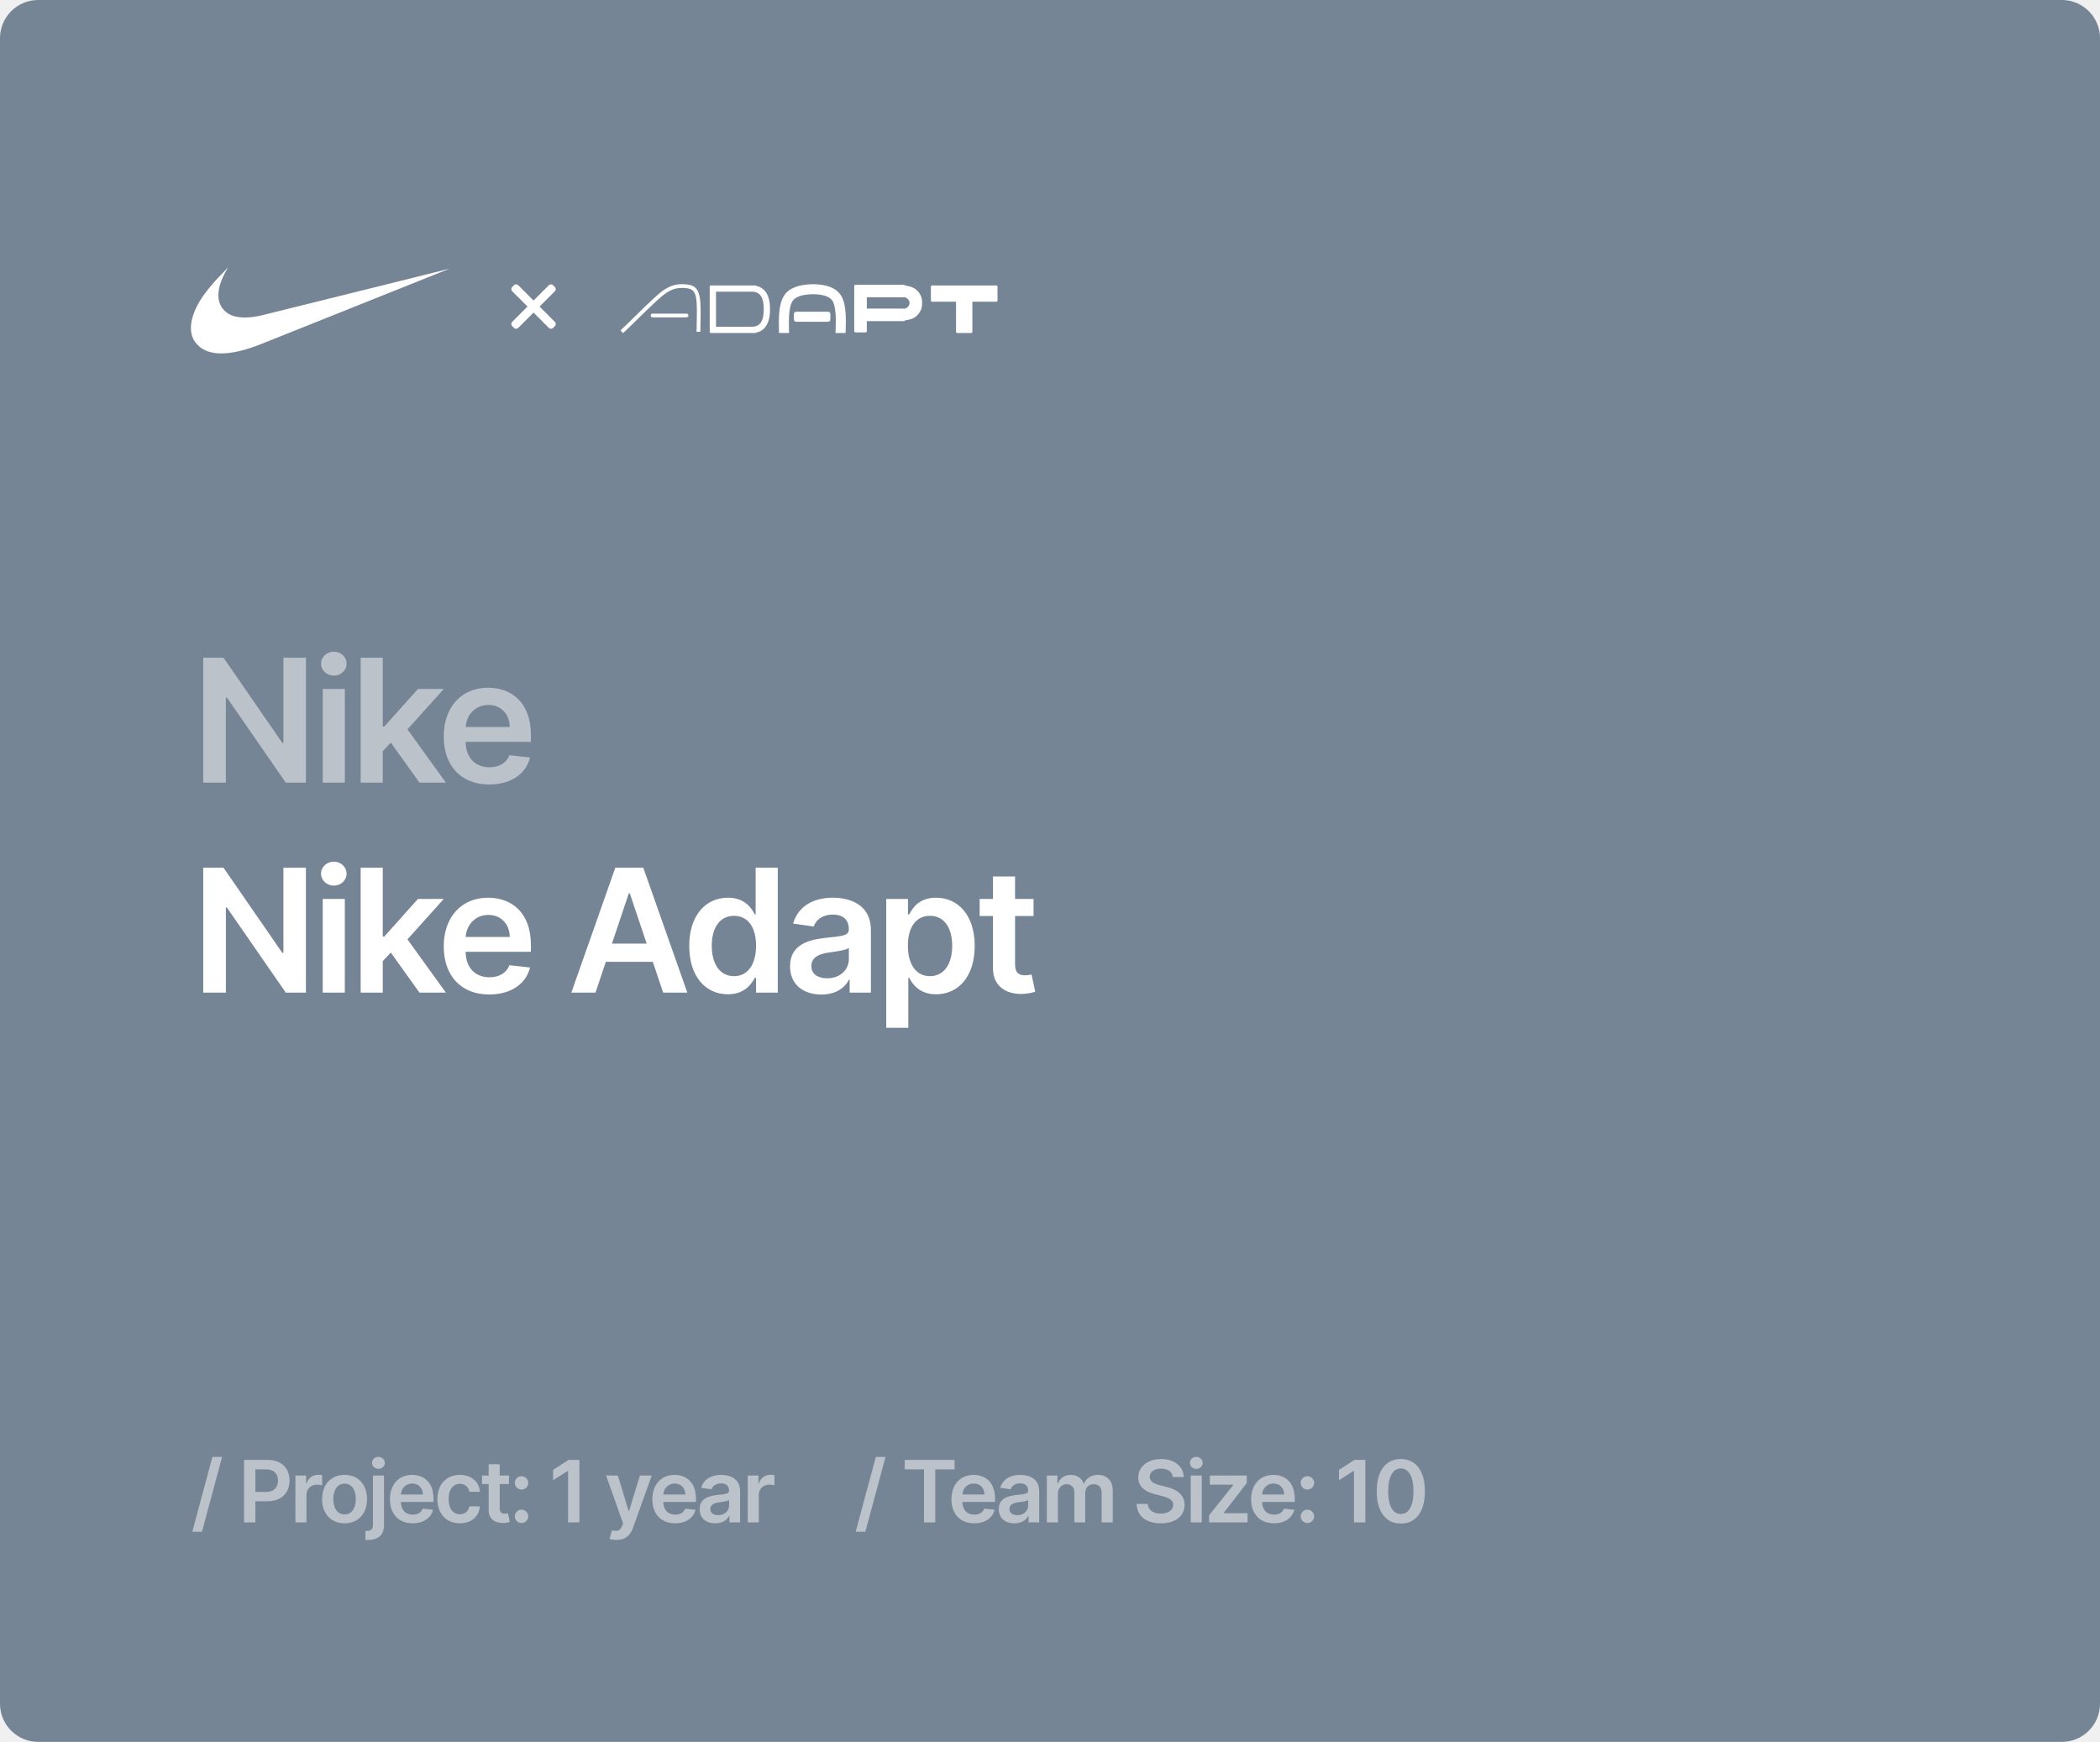
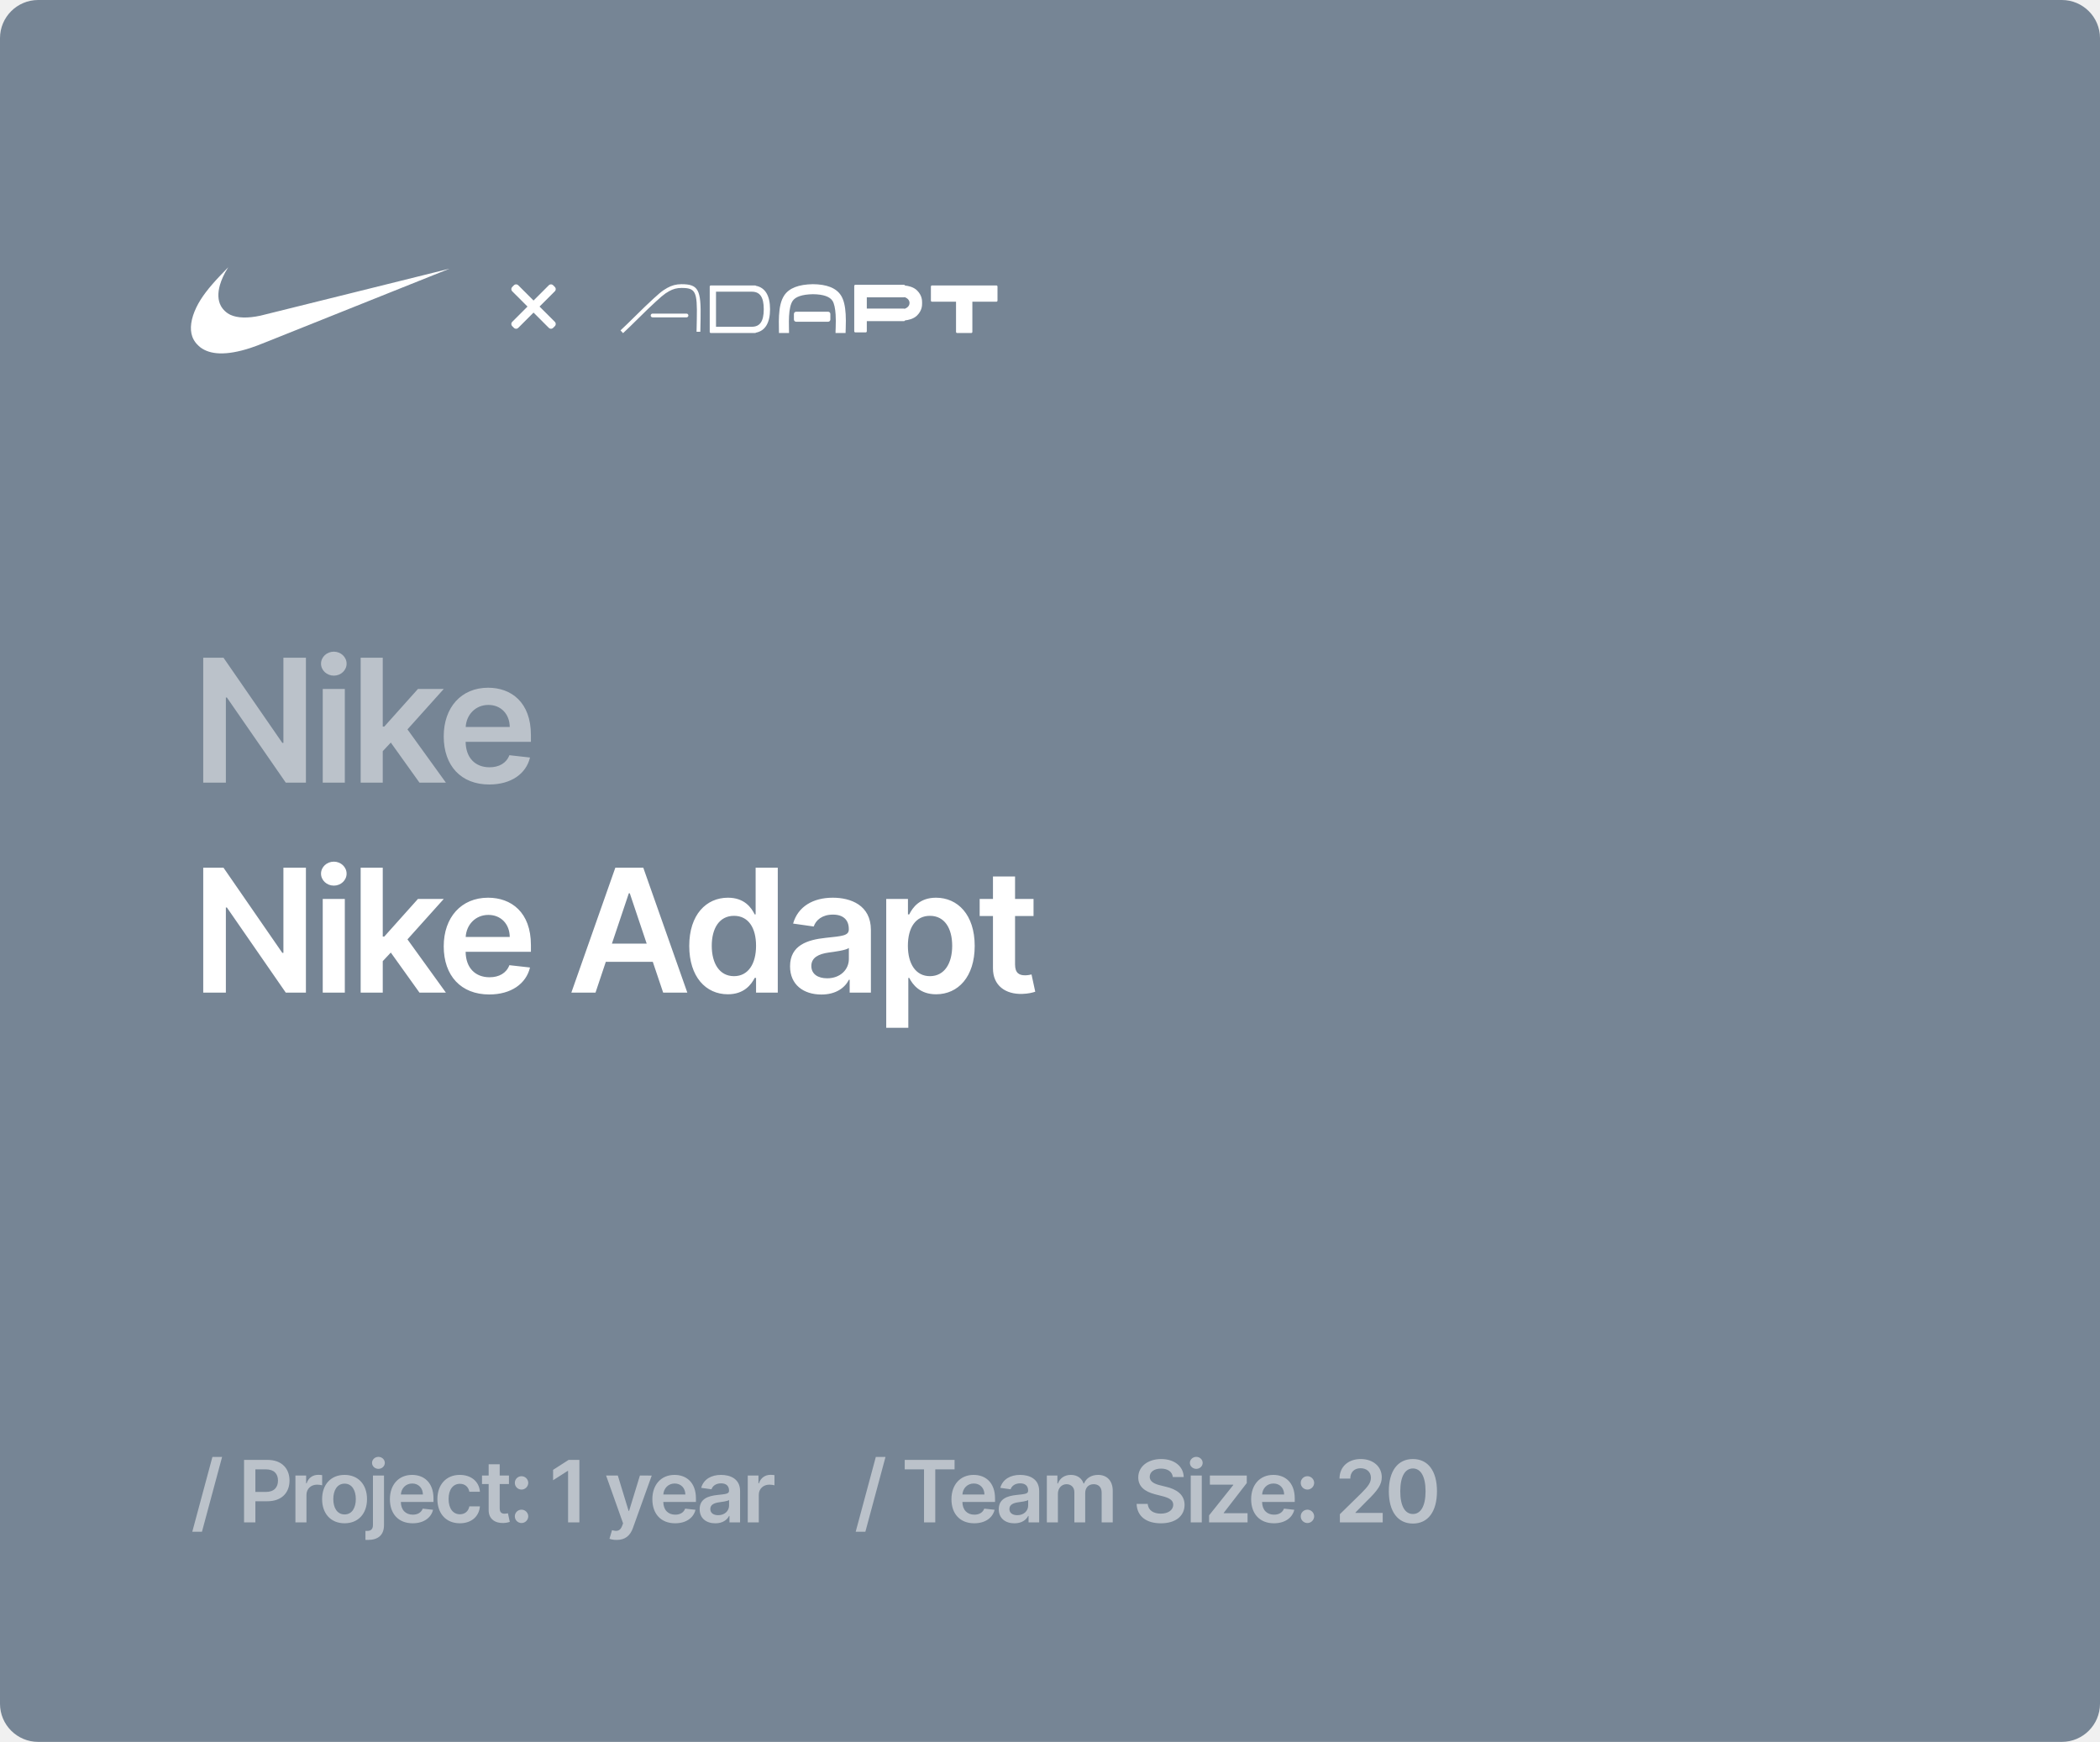
<svg xmlns="http://www.w3.org/2000/svg" width="440" height="365" viewBox="0 0 440 365" fill="none">
  <rect width="440" height="365" rx="8" fill="#768595" />
  <path d="M46.533 305.295H44.506L40.288 320.969H42.314L46.533 305.295ZM51.136 319H53.508V314.577H56.014C59.037 314.577 60.66 312.761 60.66 310.243C60.66 307.744 59.056 305.909 56.045 305.909H51.136V319ZM53.508 312.627V307.891H55.681C57.458 307.891 58.244 308.849 58.244 310.243C58.244 311.636 57.458 312.627 55.694 312.627H53.508ZM61.898 319H64.212V313.228C64.212 311.982 65.152 311.099 66.424 311.099C66.814 311.099 67.299 311.17 67.498 311.234V309.105C67.287 309.067 66.922 309.041 66.666 309.041C65.541 309.041 64.602 309.68 64.244 310.818H64.142V309.182H61.898V319ZM72.193 319.192C75.07 319.192 76.898 317.165 76.898 314.129C76.898 311.087 75.07 309.054 72.193 309.054C69.317 309.054 67.489 311.087 67.489 314.129C67.489 317.165 69.317 319.192 72.193 319.192ZM72.206 317.338C70.614 317.338 69.835 315.919 69.835 314.123C69.835 312.327 70.614 310.888 72.206 310.888C73.772 310.888 74.552 312.327 74.552 314.123C74.552 315.919 73.772 317.338 72.206 317.338ZM78.142 309.182V319.531C78.142 320.355 77.79 320.796 76.902 320.796C76.787 320.796 76.697 320.79 76.569 320.783V322.669C76.735 322.682 76.876 322.682 77.042 322.682C79.209 322.682 80.456 321.685 80.456 319.562V309.182H78.142ZM79.292 307.788C80.027 307.788 80.628 307.226 80.628 306.536C80.628 305.839 80.027 305.276 79.292 305.276C78.551 305.276 77.95 305.839 77.95 306.536C77.95 307.226 78.551 307.788 79.292 307.788ZM86.462 319.192C88.75 319.192 90.322 318.073 90.731 316.366L88.571 316.124C88.258 316.955 87.491 317.389 86.494 317.389C84.998 317.389 84.007 316.405 83.988 314.724H90.827V314.014C90.827 310.569 88.756 309.054 86.34 309.054C83.528 309.054 81.693 311.119 81.693 314.148C81.693 317.229 83.502 319.192 86.462 319.192ZM83.994 313.164C84.065 311.911 84.991 310.857 86.372 310.857C87.702 310.857 88.597 311.828 88.609 313.164H83.994ZM96.348 319.192C98.815 319.192 100.387 317.728 100.554 315.644H98.342C98.144 316.699 97.383 317.306 96.367 317.306C94.922 317.306 93.989 316.098 93.989 314.091C93.989 312.109 94.941 310.92 96.367 310.92C97.479 310.92 98.163 311.636 98.342 312.582H100.554C100.394 310.454 98.732 309.054 96.335 309.054C93.458 309.054 91.643 311.131 91.643 314.129C91.643 317.102 93.414 319.192 96.348 319.192ZM106.636 309.182H104.7V306.83H102.386V309.182H100.992V310.972H102.386V316.43C102.373 318.278 103.715 319.185 105.454 319.134C106.112 319.115 106.566 318.987 106.815 318.904L106.425 317.095C106.298 317.127 106.035 317.185 105.748 317.185C105.166 317.185 104.7 316.98 104.7 316.047V310.972H106.636V309.182ZM109.277 319.141C110.031 319.141 110.677 318.514 110.683 317.734C110.677 316.967 110.031 316.341 109.277 316.341C108.497 316.341 107.864 316.967 107.871 317.734C107.864 318.514 108.497 319.141 109.277 319.141ZM109.277 312.129C110.031 312.129 110.677 311.502 110.683 310.722C110.677 309.955 110.031 309.329 109.277 309.329C108.497 309.329 107.864 309.955 107.871 310.722C107.864 311.502 108.497 312.129 109.277 312.129ZM121.396 305.909H119.14L115.886 307.999V310.173L118.948 308.217H119.025V319H121.396V305.909ZM129.209 322.682C131.011 322.682 132.053 321.755 132.609 320.189L136.553 309.195L134.079 309.182L131.81 316.597H131.708L129.445 309.182H126.99L130.551 319.205L130.353 319.735C129.924 320.854 129.247 320.93 128.237 320.636L127.7 322.439C128.013 322.567 128.576 322.682 129.209 322.682ZM141.452 319.192C143.74 319.192 145.312 318.073 145.721 316.366L143.561 316.124C143.248 316.955 142.481 317.389 141.484 317.389C139.988 317.389 138.997 316.405 138.978 314.724H145.817V314.014C145.817 310.569 143.746 309.054 141.33 309.054C138.518 309.054 136.683 311.119 136.683 314.148C136.683 317.229 138.492 319.192 141.452 319.192ZM138.984 313.164C139.055 311.911 139.981 310.857 141.362 310.857C142.692 310.857 143.587 311.828 143.599 313.164H138.984ZM149.88 319.198C151.421 319.198 152.341 318.476 152.763 317.651H152.84V319H155.064V312.429C155.064 309.834 152.948 309.054 151.076 309.054C149.011 309.054 147.426 309.974 146.914 311.764L149.075 312.071C149.305 311.4 149.957 310.825 151.088 310.825C152.162 310.825 152.75 311.374 152.75 312.339V312.378C152.75 313.043 152.054 313.075 150.321 313.26C148.416 313.464 146.595 314.033 146.595 316.245C146.595 318.175 148.007 319.198 149.88 319.198ZM150.481 317.498C149.516 317.498 148.826 317.057 148.826 316.207C148.826 315.318 149.599 314.947 150.634 314.8C151.242 314.717 152.456 314.564 152.757 314.321V315.478C152.757 316.571 151.875 317.498 150.481 317.498ZM156.671 319H158.985V313.228C158.985 311.982 159.924 311.099 161.196 311.099C161.586 311.099 162.072 311.17 162.27 311.234V309.105C162.059 309.067 161.695 309.041 161.439 309.041C160.314 309.041 159.375 309.68 159.017 310.818H158.914V309.182H156.671V319Z" fill="white" fill-opacity="0.5" />
-   <path d="M185.533 305.295H183.506L179.288 320.969H181.314L185.533 305.295ZM189.561 307.897H193.607V319H195.96V307.897H200.006V305.909H189.561V307.897ZM204.12 319.192C206.408 319.192 207.98 318.073 208.39 316.366L206.229 316.124C205.916 316.955 205.149 317.389 204.152 317.389C202.656 317.389 201.665 316.405 201.646 314.724H208.485V314.014C208.485 310.569 206.414 309.054 203.998 309.054C201.186 309.054 199.351 311.119 199.351 314.148C199.351 317.229 201.16 319.192 204.12 319.192ZM201.652 313.164C201.723 311.911 202.649 310.857 204.03 310.857C205.36 310.857 206.255 311.828 206.267 313.164H201.652ZM212.548 319.198C214.089 319.198 215.009 318.476 215.431 317.651H215.508V319H217.732V312.429C217.732 309.834 215.616 309.054 213.744 309.054C211.679 309.054 210.094 309.974 209.582 311.764L211.743 312.071C211.973 311.4 212.625 310.825 213.756 310.825C214.83 310.825 215.418 311.374 215.418 312.339V312.378C215.418 313.043 214.722 313.075 212.989 313.26C211.084 313.464 209.263 314.033 209.263 316.245C209.263 318.175 210.675 319.198 212.548 319.198ZM213.149 317.498C212.184 317.498 211.494 317.057 211.494 316.207C211.494 315.318 212.267 314.947 213.303 314.8C213.91 314.717 215.124 314.564 215.425 314.321V315.478C215.425 316.571 214.543 317.498 213.149 317.498ZM219.339 319H221.653V313.03C221.653 311.822 222.458 311.004 223.455 311.004C224.433 311.004 225.105 311.662 225.105 312.672V319H227.374V312.876C227.374 311.771 228.032 311.004 229.151 311.004C230.084 311.004 230.825 311.553 230.825 312.768V319H233.146V312.41C233.146 310.217 231.88 309.054 230.078 309.054C228.652 309.054 227.565 309.757 227.131 310.85H227.029C226.651 309.738 225.699 309.054 224.376 309.054C223.059 309.054 222.075 309.732 221.666 310.85H221.551V309.182H219.339V319ZM245.735 309.508H248.017C247.972 307.296 246.086 305.73 243.299 305.73C240.551 305.73 238.486 307.277 238.492 309.591C238.492 311.47 239.828 312.55 241.983 313.107L243.472 313.49C244.885 313.848 245.818 314.289 245.824 315.305C245.818 316.424 244.757 317.172 243.21 317.172C241.727 317.172 240.576 316.507 240.48 315.133H238.147C238.243 317.734 240.18 319.198 243.229 319.198C246.367 319.198 248.189 317.632 248.196 315.325C248.189 313.055 246.316 312.02 244.348 311.553L243.12 311.246C242.046 310.991 240.883 310.537 240.896 309.444C240.902 308.46 241.784 307.737 243.267 307.737C244.68 307.737 245.613 308.396 245.735 309.508ZM249.488 319H251.801V309.182H249.488V319ZM250.651 307.788C251.386 307.788 251.987 307.226 251.987 306.536C251.987 305.839 251.386 305.276 250.651 305.276C249.909 305.276 249.309 305.839 249.309 306.536C249.309 307.226 249.909 307.788 250.651 307.788ZM253.333 319H261.393V317.082H256.408V316.999L261.227 310.761V309.182H253.499V311.099H258.396V311.183L253.333 317.53V319ZM266.914 319.192C269.202 319.192 270.774 318.073 271.184 316.366L269.023 316.124C268.71 316.955 267.943 317.389 266.946 317.389C265.45 317.389 264.459 316.405 264.44 314.724H271.279V314.014C271.279 310.569 269.208 309.054 266.792 309.054C263.98 309.054 262.145 311.119 262.145 314.148C262.145 317.229 263.954 319.192 266.914 319.192ZM264.446 313.164C264.517 311.911 265.443 310.857 266.824 310.857C268.154 310.857 269.049 311.828 269.061 313.164H264.446ZM273.942 319.141C274.697 319.141 275.342 318.514 275.349 317.734C275.342 316.967 274.697 316.341 273.942 316.341C273.163 316.341 272.53 316.967 272.536 317.734C272.53 318.514 273.163 319.141 273.942 319.141ZM273.942 312.129C274.697 312.129 275.342 311.502 275.349 310.722C275.342 309.955 274.697 309.329 273.942 309.329C273.163 309.329 272.53 309.955 272.536 310.722C272.53 311.502 273.163 312.129 273.942 312.129ZM286.062 305.909H283.805L280.552 307.999V310.173L283.613 308.217H283.69V319H286.062V305.909ZM293.504 319.249C296.662 319.256 298.547 316.763 298.547 312.467C298.547 308.197 296.649 305.73 293.504 305.73C290.359 305.73 288.467 308.191 288.461 312.467C288.461 316.756 290.346 319.249 293.504 319.249ZM293.504 317.249C291.874 317.249 290.851 315.612 290.858 312.467C290.864 309.348 291.881 307.705 293.504 307.705C295.134 307.705 296.15 309.348 296.157 312.467C296.157 315.612 295.141 317.249 293.504 317.249Z" fill="white" fill-opacity="0.5" />
+   <path d="M185.533 305.295H183.506L179.288 320.969H181.314L185.533 305.295ZM189.561 307.897H193.607V319H195.96V307.897H200.006V305.909H189.561V307.897ZM204.12 319.192C206.408 319.192 207.98 318.073 208.39 316.366L206.229 316.124C205.916 316.955 205.149 317.389 204.152 317.389C202.656 317.389 201.665 316.405 201.646 314.724H208.485V314.014C208.485 310.569 206.414 309.054 203.998 309.054C201.186 309.054 199.351 311.119 199.351 314.148C199.351 317.229 201.16 319.192 204.12 319.192ZM201.652 313.164C201.723 311.911 202.649 310.857 204.03 310.857C205.36 310.857 206.255 311.828 206.267 313.164H201.652ZM212.548 319.198C214.089 319.198 215.009 318.476 215.431 317.651H215.508V319H217.732V312.429C217.732 309.834 215.616 309.054 213.744 309.054C211.679 309.054 210.094 309.974 209.582 311.764L211.743 312.071C211.973 311.4 212.625 310.825 213.756 310.825C214.83 310.825 215.418 311.374 215.418 312.339V312.378C215.418 313.043 214.722 313.075 212.989 313.26C211.084 313.464 209.263 314.033 209.263 316.245C209.263 318.175 210.675 319.198 212.548 319.198ZM213.149 317.498C212.184 317.498 211.494 317.057 211.494 316.207C211.494 315.318 212.267 314.947 213.303 314.8C213.91 314.717 215.124 314.564 215.425 314.321V315.478C215.425 316.571 214.543 317.498 213.149 317.498ZM219.339 319H221.653V313.03C221.653 311.822 222.458 311.004 223.455 311.004C224.433 311.004 225.105 311.662 225.105 312.672V319H227.374V312.876C227.374 311.771 228.032 311.004 229.151 311.004C230.084 311.004 230.825 311.553 230.825 312.768V319H233.146V312.41C233.146 310.217 231.88 309.054 230.078 309.054C228.652 309.054 227.565 309.757 227.131 310.85H227.029C226.651 309.738 225.699 309.054 224.376 309.054C223.059 309.054 222.075 309.732 221.666 310.85H221.551V309.182H219.339V319ZM245.735 309.508H248.017C247.972 307.296 246.086 305.73 243.299 305.73C240.551 305.73 238.486 307.277 238.492 309.591C238.492 311.47 239.828 312.55 241.983 313.107L243.472 313.49C244.885 313.848 245.818 314.289 245.824 315.305C245.818 316.424 244.757 317.172 243.21 317.172C241.727 317.172 240.576 316.507 240.48 315.133H238.147C238.243 317.734 240.18 319.198 243.229 319.198C246.367 319.198 248.189 317.632 248.196 315.325C248.189 313.055 246.316 312.02 244.348 311.553L243.12 311.246C242.046 310.991 240.883 310.537 240.896 309.444C240.902 308.46 241.784 307.737 243.267 307.737C244.68 307.737 245.613 308.396 245.735 309.508ZM249.488 319H251.801V309.182H249.488V319ZM250.651 307.788C251.386 307.788 251.987 307.226 251.987 306.536C251.987 305.839 251.386 305.276 250.651 305.276C249.909 305.276 249.309 305.839 249.309 306.536C249.309 307.226 249.909 307.788 250.651 307.788ZM253.333 319H261.393V317.082H256.408V316.999L261.227 310.761V309.182H253.499V311.099H258.396V311.183L253.333 317.53V319ZM266.914 319.192C269.202 319.192 270.774 318.073 271.184 316.366L269.023 316.124C268.71 316.955 267.943 317.389 266.946 317.389C265.45 317.389 264.459 316.405 264.44 314.724H271.279V314.014C271.279 310.569 269.208 309.054 266.792 309.054C263.98 309.054 262.145 311.119 262.145 314.148C262.145 317.229 263.954 319.192 266.914 319.192ZM264.446 313.164C264.517 311.911 265.443 310.857 266.824 310.857C268.154 310.857 269.049 311.828 269.061 313.164H264.446ZM273.942 319.141C274.697 319.141 275.342 318.514 275.349 317.734C275.342 316.967 274.697 316.341 273.942 316.341C273.163 316.341 272.53 316.967 272.536 317.734C272.53 318.514 273.163 319.141 273.942 319.141ZM273.942 312.129C274.697 312.129 275.342 311.502 275.349 310.722C275.342 309.955 274.697 309.329 273.942 309.329C273.163 309.329 272.53 309.955 272.536 310.722C272.53 311.502 273.163 312.129 273.942 312.129ZM280.737 319H289.711V317.018H284.01V316.929L286.266 314.634C288.81 312.192 289.513 311.004 289.513 309.527C289.513 307.335 287.73 305.73 285.096 305.73C282.501 305.73 280.66 307.341 280.66 309.827H282.917C282.917 308.491 283.76 307.654 285.064 307.654C286.311 307.654 287.238 308.415 287.238 309.648C287.238 310.741 286.573 311.521 285.282 312.832L280.737 317.287V319ZM296.035 319.249C299.193 319.256 301.079 316.763 301.079 312.467C301.079 308.197 299.18 305.73 296.035 305.73C292.891 305.73 290.998 308.191 290.992 312.467C290.992 316.756 292.878 319.249 296.035 319.249ZM296.035 317.249C294.405 317.249 293.383 315.612 293.389 312.467C293.395 309.348 294.412 307.705 296.035 307.705C297.665 307.705 298.682 309.348 298.688 312.467C298.688 315.612 297.672 317.249 296.035 317.249Z" fill="white" fill-opacity="0.5" />
  <path fill-rule="evenodd" clip-rule="evenodd" d="M132.065 68.364C131.516 68.898 131.02 69.37 130.547 69.807L130.01 69.231C130.478 68.797 130.968 68.33 131.514 67.801C131.606 67.711 131.891 67.43 132.266 67.061C133.194 66.147 134.67 64.694 135.141 64.248C138.039 61.508 138.652 60.974 139.801 60.333C140.755 59.801 141.696 59.549 142.785 59.549C146.324 59.549 146.913 60.706 146.789 66.829C146.753 68.362 146.735 69.261 146.735 69.519H145.945C145.945 69.252 145.963 68.352 145.999 66.812C146.116 61.072 145.741 60.336 142.785 60.336C141.833 60.336 141.024 60.552 140.187 61.02C139.122 61.614 138.518 62.141 135.685 64.819C135.221 65.258 133.759 66.697 132.831 67.611L132.831 67.612C132.45 67.986 132.16 68.272 132.065 68.364ZM179.218 59.68C179.088 59.68 178.983 59.785 178.983 59.914V69.415C178.983 69.545 179.088 69.65 179.218 69.65H181.382C181.511 69.65 181.616 69.545 181.616 69.415V67.289H189.413C189.514 67.289 189.601 67.224 189.633 67.134C190.229 67.074 191.392 66.861 192.148 66.108C193.202 65.058 193.202 64.009 193.202 63.484C193.202 62.959 193.202 61.91 192.148 60.86C191.392 60.107 190.229 59.895 189.633 59.834C189.6 59.745 189.514 59.68 189.413 59.68H181.397C181.392 59.68 181.387 59.68 181.382 59.68H179.218ZM189.547 62.261C189.509 62.288 189.463 62.304 189.413 62.304H181.616V64.665H189.413C189.462 64.665 189.509 64.681 189.547 64.707C189.935 64.561 190.569 64.212 190.569 63.484C190.569 62.756 189.935 62.407 189.547 62.261ZM203.499 59.811L203.508 59.812H208.765C208.895 59.812 208.999 59.917 208.999 60.046V62.988C208.999 63.117 208.895 63.222 208.765 63.222H203.733V69.547C203.733 69.677 203.628 69.781 203.499 69.781H200.545C200.416 69.781 200.311 69.677 200.311 69.547V63.222H195.279C195.15 63.222 195.045 63.117 195.045 62.988V60.046C195.045 59.917 195.15 59.812 195.279 59.812H200.536L200.545 59.811H203.499ZM143.838 66.501H136.729C136.511 66.501 136.334 66.325 136.334 66.108C136.334 65.89 136.511 65.714 136.729 65.714H143.838C144.057 65.714 144.233 65.89 144.233 66.108C144.233 66.325 144.057 66.501 143.838 66.501ZM148.939 59.811C148.809 59.811 148.704 59.916 148.704 60.046V60.046V60.889V68.704V69.547V69.547C148.704 69.677 148.809 69.781 148.939 69.781H158.212C158.281 69.781 158.343 69.752 158.386 69.704C160.342 69.332 161.342 67.62 161.342 64.796C161.342 61.973 160.342 60.261 158.386 59.889C158.343 59.841 158.281 59.811 158.212 59.811H149.791L149.786 59.811H148.939ZM157.517 68.47L157.525 68.47C159.214 68.47 160.026 67.357 160.026 64.796C160.026 62.236 159.214 61.123 157.525 61.123L157.509 61.123H150.021V68.47H157.517ZM175.083 65.924C175.002 64.598 174.781 63.597 174.434 63.047C173.885 62.177 172.555 61.672 170.334 61.648L170.341 61.648L170.327 61.648L170.313 61.648L170.321 61.648C168.024 61.69 166.638 62.203 166.069 63.065C165.647 63.706 165.404 64.784 165.324 66.247C165.285 66.963 165.284 67.602 165.306 68.744C165.318 69.378 165.321 69.526 165.321 69.781H163.214C163.214 69.545 163.212 69.401 163.2 68.784C163.177 67.593 163.178 66.915 163.221 66.133C163.32 64.33 163.633 62.938 164.309 61.913C165.341 60.347 167.371 59.599 170.305 59.549L170.333 59.549C173.21 59.576 175.209 60.331 176.218 61.93C176.799 62.852 177.084 64.147 177.186 65.795C177.243 66.714 177.239 67.586 177.198 68.79L177.195 68.881C177.19 69.025 177.18 69.292 177.178 69.373C177.172 69.557 177.169 69.685 177.169 69.781H175.063C175.063 69.658 175.066 69.511 175.072 69.307C175.075 69.221 175.085 68.95 175.09 68.807L175.09 68.802L175.093 68.719C175.132 67.576 175.135 66.76 175.083 65.924ZM170.321 61.648L170.327 61.648L170.334 61.648L170.327 61.648L170.321 61.648ZM166.345 65.79C166.345 65.531 166.555 65.321 166.814 65.321H173.512C173.771 65.321 173.981 65.531 173.981 65.79V66.951C173.981 67.21 173.771 67.42 173.512 67.42H166.814C166.555 67.42 166.345 67.21 166.345 66.951V65.79Z" fill="white" />
-   <path fill-rule="evenodd" clip-rule="evenodd" d="M108.133 60.233L111.788 63.887L115.443 60.233L115.793 60.583L112.138 64.237L115.793 67.892L115.443 68.242L111.788 64.588L108.133 68.242L107.783 67.892L111.438 64.237L107.783 60.583L108.133 60.233Z" fill="white" stroke="white" stroke-width="1.29" stroke-linejoin="round" />
+   <path fill-rule="evenodd" clip-rule="evenodd" d="M108.133 60.232L111.788 63.887L115.443 60.232L115.793 60.583L112.138 64.237L115.793 67.892L115.443 68.242L111.788 64.588L108.133 68.242L107.783 67.892L111.438 64.237L107.783 60.583L108.133 60.232Z" fill="white" stroke="white" stroke-width="1.29" stroke-linejoin="round" />
  <path fill-rule="evenodd" clip-rule="evenodd" d="M45.975 74.047C44.361 73.987 43.041 73.575 42.008 72.807C41.811 72.661 41.342 72.221 41.184 72.036C40.765 71.544 40.481 71.064 40.291 70.533C39.707 68.896 40.007 66.749 41.151 64.392C42.13 62.374 43.641 60.373 46.276 57.601C46.665 57.193 47.821 56 47.828 56C47.831 56 47.768 56.102 47.689 56.226C47.004 57.3 46.417 58.565 46.098 59.66C45.584 61.416 45.646 62.924 46.279 64.093C46.715 64.898 47.463 65.596 48.305 65.982C49.777 66.657 51.933 66.712 54.566 66.145C54.748 66.106 63.731 63.876 74.529 61.189C85.327 58.502 94.163 56.305 94.164 56.307C94.167 56.309 69.078 66.351 56.053 71.56C53.99 72.385 53.439 72.593 52.469 72.912C49.99 73.726 47.77 74.114 45.975 74.047Z" fill="white" />
  <path d="M64.098 137.818H59.381V155.665H59.151L46.827 137.818H42.582V164H47.325V146.166H47.543L59.879 164H64.098V137.818ZM67.621 164H72.249V144.364H67.621V164ZM69.948 141.577C71.418 141.577 72.62 140.452 72.62 139.071C72.62 137.678 71.418 136.553 69.948 136.553C68.465 136.553 67.263 137.678 67.263 139.071C67.263 140.452 68.465 141.577 69.948 141.577ZM75.568 164H80.196V157.403L81.883 155.601L87.892 164H93.427L85.374 152.839L92.98 144.364H87.572L80.516 152.251H80.196V137.818H75.568V164ZM102.509 164.384C107.086 164.384 110.23 162.146 111.049 158.733L106.728 158.247C106.101 159.909 104.567 160.778 102.573 160.778C99.581 160.778 97.6 158.81 97.561 155.447H111.24V154.028C111.24 147.138 107.098 144.108 102.266 144.108C96.641 144.108 92.972 148.237 92.972 154.297C92.972 160.459 96.59 164.384 102.509 164.384ZM97.574 152.328C97.715 149.822 99.569 147.713 102.33 147.713C104.989 147.713 106.779 149.656 106.804 152.328H97.574Z" fill="white" fill-opacity="0.5" />
  <path d="M64.098 181.818H59.381V199.665H59.151L46.827 181.818H42.582V208H47.325V190.166H47.543L59.879 208H64.098V181.818ZM67.621 208H72.249V188.364H67.621V208ZM69.948 185.577C71.418 185.577 72.62 184.452 72.62 183.071C72.62 181.678 71.418 180.553 69.948 180.553C68.465 180.553 67.263 181.678 67.263 183.071C67.263 184.452 68.465 185.577 69.948 185.577ZM75.568 208H80.196V201.403L81.883 199.601L87.892 208H93.427L85.374 196.839L92.98 188.364H87.572L80.516 196.251H80.196V181.818H75.568V208ZM102.509 208.384C107.086 208.384 110.23 206.146 111.049 202.733L106.728 202.247C106.101 203.909 104.567 204.778 102.573 204.778C99.581 204.778 97.6 202.81 97.561 199.447H111.24V198.028C111.24 191.138 107.098 188.108 102.266 188.108C96.641 188.108 92.972 192.237 92.972 198.297C92.972 204.459 96.59 208.384 102.509 208.384ZM97.574 196.328C97.715 193.822 99.569 191.713 102.33 191.713C104.989 191.713 106.779 193.656 106.804 196.328H97.574ZM124.772 208L126.932 201.544H136.776L138.95 208H144.012L134.782 181.818H128.927L119.709 208H124.772ZM128.211 197.734L131.752 187.188H131.957L135.498 197.734H128.211ZM152.505 208.345C155.88 208.345 157.402 206.338 158.13 204.906H158.411V208H162.963V181.818H158.322V191.611H158.13C157.427 190.192 155.983 188.108 152.518 188.108C147.98 188.108 144.413 191.662 144.413 198.207C144.413 204.676 147.877 208.345 152.505 208.345ZM153.796 204.548C150.741 204.548 149.13 201.864 149.13 198.182C149.13 194.526 150.715 191.905 153.796 191.905C156.775 191.905 158.411 194.372 158.411 198.182C158.411 201.991 156.75 204.548 153.796 204.548ZM172.105 208.396C175.186 208.396 177.027 206.952 177.87 205.303H178.024V208H182.473V194.858C182.473 189.668 178.241 188.108 174.495 188.108C170.366 188.108 167.196 189.949 166.173 193.528L170.494 194.142C170.954 192.8 172.258 191.649 174.521 191.649C176.669 191.649 177.845 192.749 177.845 194.679V194.756C177.845 196.085 176.451 196.149 172.987 196.52C169.177 196.929 165.534 198.067 165.534 202.49C165.534 206.351 168.359 208.396 172.105 208.396ZM173.306 204.996C171.376 204.996 169.995 204.114 169.995 202.413C169.995 200.636 171.542 199.895 173.613 199.601C174.828 199.435 177.257 199.128 177.857 198.642V200.956C177.857 203.142 176.093 204.996 173.306 204.996ZM185.686 215.364H190.314V204.906H190.506C191.234 206.338 192.756 208.345 196.131 208.345C200.758 208.345 204.223 204.676 204.223 198.207C204.223 191.662 200.656 188.108 196.118 188.108C192.653 188.108 191.209 190.192 190.506 191.611H190.237V188.364H185.686V215.364ZM190.224 198.182C190.224 194.372 191.861 191.905 194.839 191.905C197.92 191.905 199.506 194.526 199.506 198.182C199.506 201.864 197.895 204.548 194.839 204.548C191.886 204.548 190.224 201.991 190.224 198.182ZM216.551 188.364H212.678V183.659H208.05V188.364H205.263V191.943H208.05V202.861C208.024 206.555 210.709 208.371 214.186 208.268C215.503 208.23 216.411 207.974 216.909 207.808L216.129 204.19C215.874 204.254 215.35 204.369 214.774 204.369C213.611 204.369 212.678 203.96 212.678 202.094V191.943H216.551V188.364Z" fill="white" />
</svg>
